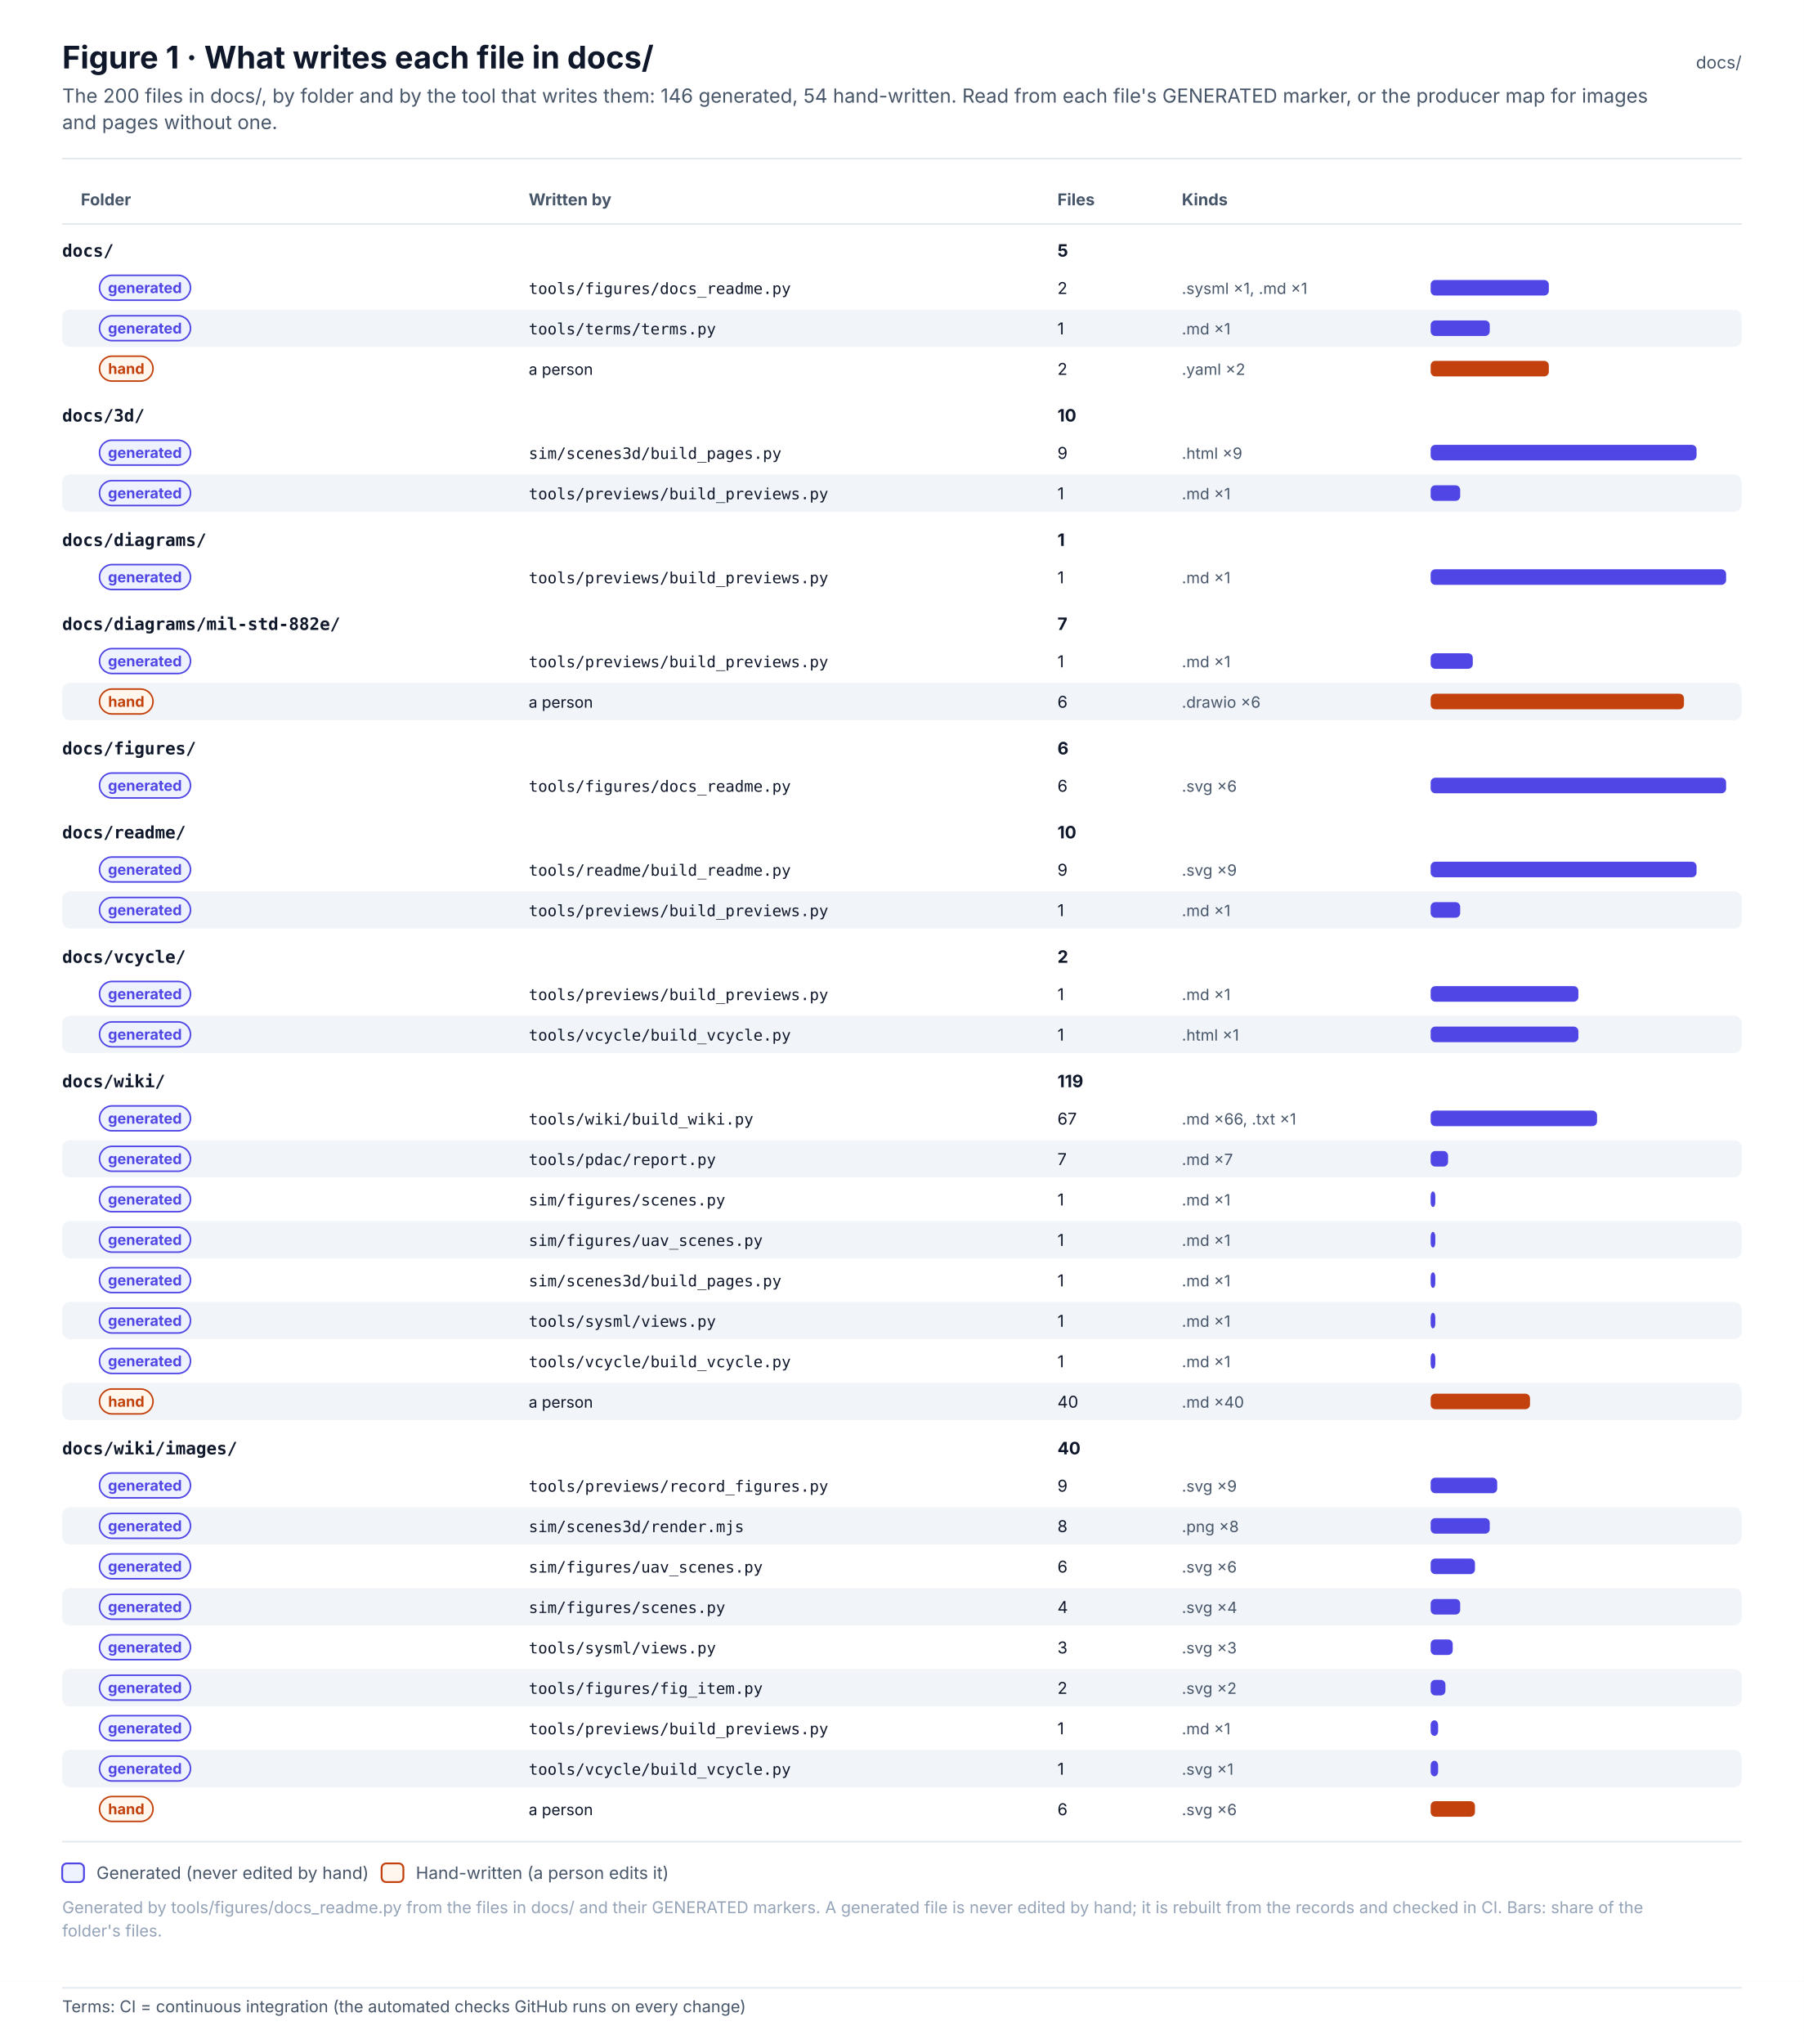
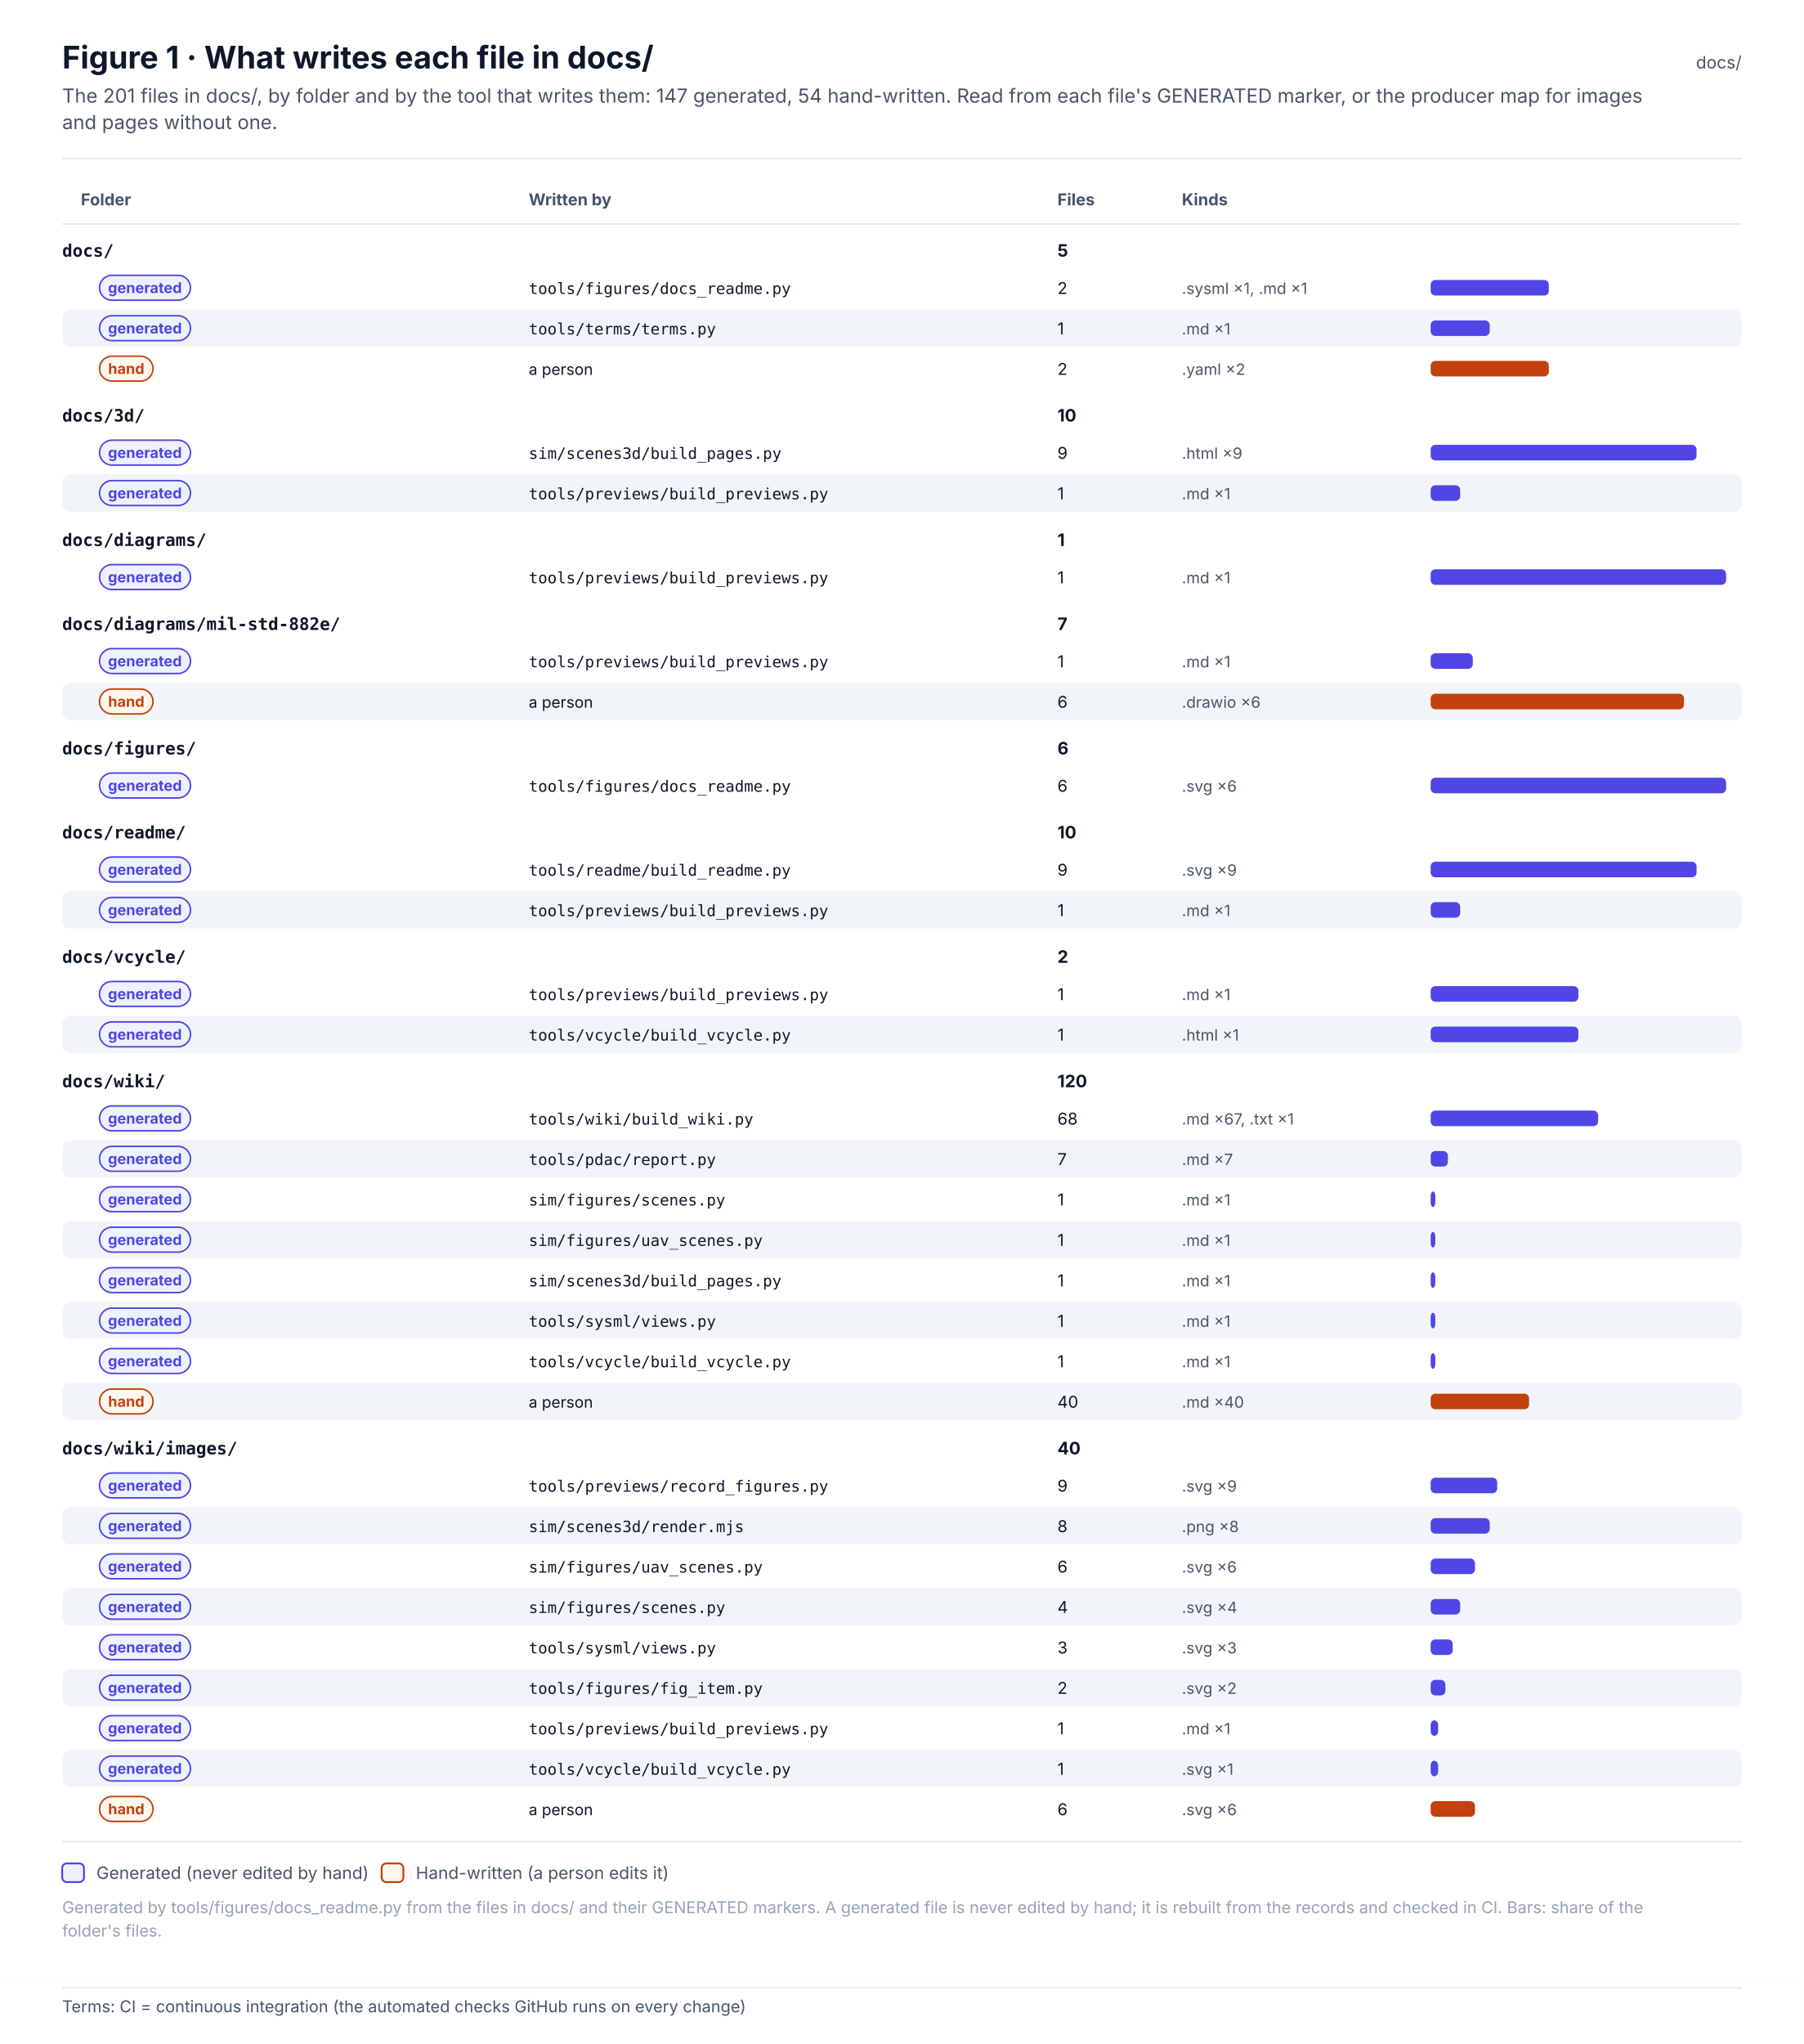
<svg xmlns="http://www.w3.org/2000/svg" width="1160" height="1314.1" viewBox="0 0 1160 1314.1" font-family="Inter, 'Segoe UI', Helvetica, Arial, sans-serif" role="img">
  <defs>
    <pattern id="hatch" patternUnits="userSpaceOnUse" width="6" height="6" patternTransform="rotate(45)">
      <rect width="6" height="6" fill="#F1F5F9" />
      <line x1="0" y1="0" x2="0" y2="6" stroke="#E2E8F0" stroke-width="2" />
    </pattern>
    <marker id="arr-ink" viewBox="0 0 10 10" refX="9" refY="5" markerWidth="7" markerHeight="7" orient="auto-start-reverse">
      <path d="M0 0 L10 5 L0 10 z" fill="#475569" />
    </marker>
    <marker id="dia-ink" viewBox="0 0 16 10" refX="15" refY="5" markerWidth="12" markerHeight="8" orient="auto-start-reverse">
      <path d="M1 5 L8 1 L15 5 L8 9 z" fill="#475569" />
    </marker>
    <marker id="tri-ink" viewBox="0 0 12 12" refX="11" refY="6" markerWidth="10" markerHeight="10" orient="auto-start-reverse">
      <path d="M1 1 L11 6 L1 11 z" fill="#FFFFFF" stroke="#475569" stroke-width="1.2" />
    </marker>
    <marker id="arr-system" viewBox="0 0 10 10" refX="9" refY="5" markerWidth="7" markerHeight="7" orient="auto-start-reverse">
      <path d="M0 0 L10 5 L0 10 z" fill="#4F46E5" />
    </marker>
    <marker id="dia-system" viewBox="0 0 16 10" refX="15" refY="5" markerWidth="12" markerHeight="8" orient="auto-start-reverse">
      <path d="M1 5 L8 1 L15 5 L8 9 z" fill="#4F46E5" />
    </marker>
    <marker id="tri-system" viewBox="0 0 12 12" refX="11" refY="6" markerWidth="10" markerHeight="10" orient="auto-start-reverse">
      <path d="M1 1 L11 6 L1 11 z" fill="#FFFFFF" stroke="#4F46E5" stroke-width="1.2" />
    </marker>
    <marker id="arr-software" viewBox="0 0 10 10" refX="9" refY="5" markerWidth="7" markerHeight="7" orient="auto-start-reverse">
      <path d="M0 0 L10 5 L0 10 z" fill="#0F766E" />
    </marker>
    <marker id="dia-software" viewBox="0 0 16 10" refX="15" refY="5" markerWidth="12" markerHeight="8" orient="auto-start-reverse">
      <path d="M1 5 L8 1 L15 5 L8 9 z" fill="#0F766E" />
    </marker>
    <marker id="tri-software" viewBox="0 0 12 12" refX="11" refY="6" markerWidth="10" markerHeight="10" orient="auto-start-reverse">
      <path d="M1 1 L11 6 L1 11 z" fill="#FFFFFF" stroke="#0F766E" stroke-width="1.2" />
    </marker>
    <marker id="arr-safety" viewBox="0 0 10 10" refX="9" refY="5" markerWidth="7" markerHeight="7" orient="auto-start-reverse">
      <path d="M0 0 L10 5 L0 10 z" fill="#C2410C" />
    </marker>
    <marker id="dia-safety" viewBox="0 0 16 10" refX="15" refY="5" markerWidth="12" markerHeight="8" orient="auto-start-reverse">
      <path d="M1 5 L8 1 L15 5 L8 9 z" fill="#C2410C" />
    </marker>
    <marker id="tri-safety" viewBox="0 0 12 12" refX="11" refY="6" markerWidth="10" markerHeight="10" orient="auto-start-reverse">
      <path d="M1 1 L11 6 L1 11 z" fill="#FFFFFF" stroke="#C2410C" stroke-width="1.2" />
    </marker>
    <marker id="arr-interface" viewBox="0 0 10 10" refX="9" refY="5" markerWidth="7" markerHeight="7" orient="auto-start-reverse">
      <path d="M0 0 L10 5 L0 10 z" fill="#7C3AED" />
    </marker>
    <marker id="dia-interface" viewBox="0 0 16 10" refX="15" refY="5" markerWidth="12" markerHeight="8" orient="auto-start-reverse">
      <path d="M1 5 L8 1 L15 5 L8 9 z" fill="#7C3AED" />
    </marker>
    <marker id="tri-interface" viewBox="0 0 12 12" refX="11" refY="6" markerWidth="10" markerHeight="10" orient="auto-start-reverse">
      <path d="M1 1 L11 6 L1 11 z" fill="#FFFFFF" stroke="#7C3AED" stroke-width="1.2" />
    </marker>
    <marker id="arr-external" viewBox="0 0 10 10" refX="9" refY="5" markerWidth="7" markerHeight="7" orient="auto-start-reverse">
      <path d="M0 0 L10 5 L0 10 z" fill="#64748B" />
    </marker>
    <marker id="dia-external" viewBox="0 0 16 10" refX="15" refY="5" markerWidth="12" markerHeight="8" orient="auto-start-reverse">
      <path d="M1 5 L8 1 L15 5 L8 9 z" fill="#64748B" />
    </marker>
    <marker id="tri-external" viewBox="0 0 12 12" refX="11" refY="6" markerWidth="10" markerHeight="10" orient="auto-start-reverse">
      <path d="M1 1 L11 6 L1 11 z" fill="#FFFFFF" stroke="#64748B" stroke-width="1.2" />
    </marker>
    <marker id="arr-work" viewBox="0 0 10 10" refX="9" refY="5" markerWidth="7" markerHeight="7" orient="auto-start-reverse">
      <path d="M0 0 L10 5 L0 10 z" fill="#475569" />
    </marker>
    <marker id="dia-work" viewBox="0 0 16 10" refX="15" refY="5" markerWidth="12" markerHeight="8" orient="auto-start-reverse">
      <path d="M1 5 L8 1 L15 5 L8 9 z" fill="#475569" />
    </marker>
    <marker id="tri-work" viewBox="0 0 12 12" refX="11" refY="6" markerWidth="10" markerHeight="10" orient="auto-start-reverse">
      <path d="M1 1 L11 6 L1 11 z" fill="#FFFFFF" stroke="#475569" stroke-width="1.2" />
    </marker>
    <marker id="arr-muted" viewBox="0 0 10 10" refX="9" refY="5" markerWidth="7" markerHeight="7" orient="auto-start-reverse">
      <path d="M0 0 L10 5 L0 10 z" fill="#94A3B8" />
    </marker>
    <marker id="dia-muted" viewBox="0 0 16 10" refX="15" refY="5" markerWidth="12" markerHeight="8" orient="auto-start-reverse">
      <path d="M1 5 L8 1 L15 5 L8 9 z" fill="#94A3B8" />
    </marker>
    <marker id="tri-muted" viewBox="0 0 12 12" refX="11" refY="6" markerWidth="10" markerHeight="10" orient="auto-start-reverse">
      <path d="M1 1 L11 6 L1 11 z" fill="#FFFFFF" stroke="#94A3B8" stroke-width="1.2" />
    </marker>
    <marker id="arr-current" viewBox="0 0 10 10" refX="9" refY="5" markerWidth="7" markerHeight="7" orient="auto-start-reverse">
      <path d="M0 0 L10 5 L0 10 z" fill="#0F172A" />
    </marker>
    <marker id="dia-current" viewBox="0 0 16 10" refX="15" refY="5" markerWidth="12" markerHeight="8" orient="auto-start-reverse">
      <path d="M1 5 L8 1 L15 5 L8 9 z" fill="#0F172A" />
    </marker>
    <marker id="tri-current" viewBox="0 0 12 12" refX="11" refY="6" markerWidth="10" markerHeight="10" orient="auto-start-reverse">
      <path d="M1 1 L11 6 L1 11 z" fill="#FFFFFF" stroke="#0F172A" stroke-width="1.2" />
    </marker>
    <marker id="arr-ok" viewBox="0 0 10 10" refX="9" refY="5" markerWidth="7" markerHeight="7" orient="auto-start-reverse">
      <path d="M0 0 L10 5 L0 10 z" fill="#2E9E6A" />
    </marker>
    <marker id="dia-ok" viewBox="0 0 16 10" refX="15" refY="5" markerWidth="12" markerHeight="8" orient="auto-start-reverse">
      <path d="M1 5 L8 1 L15 5 L8 9 z" fill="#2E9E6A" />
    </marker>
    <marker id="tri-ok" viewBox="0 0 12 12" refX="11" refY="6" markerWidth="10" markerHeight="10" orient="auto-start-reverse">
      <path d="M1 1 L11 6 L1 11 z" fill="#FFFFFF" stroke="#2E9E6A" stroke-width="1.2" />
    </marker>
    <marker id="arr-amber" viewBox="0 0 10 10" refX="9" refY="5" markerWidth="7" markerHeight="7" orient="auto-start-reverse">
      <path d="M0 0 L10 5 L0 10 z" fill="#D97706" />
    </marker>
    <marker id="dia-amber" viewBox="0 0 16 10" refX="15" refY="5" markerWidth="12" markerHeight="8" orient="auto-start-reverse">
      <path d="M1 5 L8 1 L15 5 L8 9 z" fill="#D97706" />
    </marker>
    <marker id="tri-amber" viewBox="0 0 12 12" refX="11" refY="6" markerWidth="10" markerHeight="10" orient="auto-start-reverse">
      <path d="M1 1 L11 6 L1 11 z" fill="#FFFFFF" stroke="#D97706" stroke-width="1.2" />
    </marker>
    <marker id="arr-red" viewBox="0 0 10 10" refX="9" refY="5" markerWidth="7" markerHeight="7" orient="auto-start-reverse">
      <path d="M0 0 L10 5 L0 10 z" fill="#D2553F" />
    </marker>
    <marker id="dia-red" viewBox="0 0 16 10" refX="15" refY="5" markerWidth="12" markerHeight="8" orient="auto-start-reverse">
      <path d="M1 5 L8 1 L15 5 L8 9 z" fill="#D2553F" />
    </marker>
    <marker id="tri-red" viewBox="0 0 12 12" refX="11" refY="6" markerWidth="10" markerHeight="10" orient="auto-start-reverse">
      <path d="M1 1 L11 6 L1 11 z" fill="#FFFFFF" stroke="#D2553F" stroke-width="1.2" />
    </marker>
  </defs>
  <rect x="0" y="0" width="1160" height="1274" rx="0" fill="#FFFFFF" stroke="none" stroke-width="0" />
  <text x="40" y="44" font-size="20" fill="#0F172A" font-weight="700">Figure 1 · What writes each file in docs/</text>
-   <text x="40" y="66" font-size="12.5" fill="#475569">The 200 files in docs/, by folder and by the tool that writes them: 146 generated, 54 hand-written. Read from each file's GENERATED marker, or the producer map for images</text>
+   <text x="40" y="66" font-size="12.5" fill="#475569">The 201 files in docs/, by folder and by the tool that writes them: 147 generated, 54 hand-written. Read from each file's GENERATED marker, or the producer map for images</text>
  <text x="40" y="83" font-size="12.5" fill="#475569">and pages without one.</text>
  <text x="1120" y="44" font-size="11" fill="#475569" text-anchor="end">docs/</text>
  <line x1="40" y1="102" x2="1120" y2="102" stroke="#E2E8F0" stroke-width="1" />
  <text x="52" y="132" font-size="10.5" fill="#475569" font-weight="700">Folder</text>
  <text x="340" y="132" font-size="10.5" fill="#475569" font-weight="700">Written by</text>
  <text x="680" y="132" font-size="10.5" fill="#475569" font-weight="700">Files</text>
  <text x="760" y="132" font-size="10.5" fill="#475569" font-weight="700">Kinds</text>
  <line x1="40" y1="144" x2="1120" y2="144" stroke="#E2E8F0" stroke-width="1" />
  <text x="40" y="165" font-size="11" fill="#0F172A" font-weight="700" font-family="'JetBrains Mono', 'SFMono-Regular', Menlo, Consolas, monospace">docs/</text>
  <text x="680" y="165" font-size="11" fill="#0F172A" font-weight="700">5</text>
  <rect x="64" y="177" width="58.5" height="16" rx="8.0" fill="#EEF2FF" stroke="#4F46E5" stroke-width="1" />
  <text x="93.2" y="188.4" font-size="9.5" fill="#4F46E5" font-weight="700" text-anchor="middle">generated</text>
  <text x="340" y="189" font-size="10" fill="#0F172A" font-family="'JetBrains Mono', 'SFMono-Regular', Menlo, Consolas, monospace">tools/figures/docs_readme.py</text>
  <text x="680" y="189" font-size="10.5" fill="#0F172A">2</text>
  <text x="760" y="189" font-size="10" fill="#475569">.sysml ×1, .md ×1</text>
  <rect x="920" y="180" width="76" height="10" rx="3" fill="#4F46E5" stroke="none" stroke-width="0" />
  <rect x="40" y="199" width="1080" height="24" rx="5" fill="#F1F5F9" stroke="none" stroke-width="0" />
  <rect x="64" y="203" width="58.5" height="16" rx="8.0" fill="#EEF2FF" stroke="#4F46E5" stroke-width="1" />
  <text x="93.2" y="214.4" font-size="9.5" fill="#4F46E5" font-weight="700" text-anchor="middle">generated</text>
  <text x="340" y="215" font-size="10" fill="#0F172A" font-family="'JetBrains Mono', 'SFMono-Regular', Menlo, Consolas, monospace">tools/terms/terms.py</text>
  <text x="680" y="215" font-size="10.5" fill="#0F172A">1</text>
  <text x="760" y="215" font-size="10" fill="#475569">.md ×1</text>
  <rect x="920" y="206" width="38" height="10" rx="3" fill="#4F46E5" stroke="none" stroke-width="0" />
  <rect x="64" y="229" width="34.4" height="16" rx="8.0" fill="#FFF7ED" stroke="#C2410C" stroke-width="1" />
  <text x="81.2" y="240.4" font-size="9.5" fill="#C2410C" font-weight="700" text-anchor="middle">hand</text>
  <text x="340" y="241" font-size="10" fill="#0F172A">a person</text>
  <text x="680" y="241" font-size="10.5" fill="#0F172A">2</text>
  <text x="760" y="241" font-size="10" fill="#475569">.yaml ×2</text>
  <rect x="920" y="232" width="76" height="10" rx="3" fill="#C2410C" stroke="none" stroke-width="0" />
  <text x="40" y="271" font-size="11" fill="#0F172A" font-weight="700" font-family="'JetBrains Mono', 'SFMono-Regular', Menlo, Consolas, monospace">docs/3d/</text>
  <text x="680" y="271" font-size="11" fill="#0F172A" font-weight="700">10</text>
  <rect x="64" y="283" width="58.5" height="16" rx="8.0" fill="#EEF2FF" stroke="#4F46E5" stroke-width="1" />
  <text x="93.2" y="294.4" font-size="9.5" fill="#4F46E5" font-weight="700" text-anchor="middle">generated</text>
  <text x="340" y="295" font-size="10" fill="#0F172A" font-family="'JetBrains Mono', 'SFMono-Regular', Menlo, Consolas, monospace">sim/scenes3d/build_pages.py</text>
  <text x="680" y="295" font-size="10.5" fill="#0F172A">9</text>
  <text x="760" y="295" font-size="10" fill="#475569">.html ×9</text>
  <rect x="920" y="286" width="171" height="10" rx="3" fill="#4F46E5" stroke="none" stroke-width="0" />
  <rect x="40" y="305" width="1080" height="24" rx="5" fill="#F1F5F9" stroke="none" stroke-width="0" />
  <rect x="64" y="309" width="58.5" height="16" rx="8.0" fill="#EEF2FF" stroke="#4F46E5" stroke-width="1" />
  <text x="93.2" y="320.4" font-size="9.5" fill="#4F46E5" font-weight="700" text-anchor="middle">generated</text>
  <text x="340" y="321" font-size="10" fill="#0F172A" font-family="'JetBrains Mono', 'SFMono-Regular', Menlo, Consolas, monospace">tools/previews/build_previews.py</text>
  <text x="680" y="321" font-size="10.5" fill="#0F172A">1</text>
  <text x="760" y="321" font-size="10" fill="#475569">.md ×1</text>
  <rect x="920" y="312" width="19" height="10" rx="3" fill="#4F46E5" stroke="none" stroke-width="0" />
  <text x="40" y="351" font-size="11" fill="#0F172A" font-weight="700" font-family="'JetBrains Mono', 'SFMono-Regular', Menlo, Consolas, monospace">docs/diagrams/</text>
  <text x="680" y="351" font-size="11" fill="#0F172A" font-weight="700">1</text>
  <rect x="64" y="363" width="58.5" height="16" rx="8.0" fill="#EEF2FF" stroke="#4F46E5" stroke-width="1" />
  <text x="93.2" y="374.4" font-size="9.5" fill="#4F46E5" font-weight="700" text-anchor="middle">generated</text>
  <text x="340" y="375" font-size="10" fill="#0F172A" font-family="'JetBrains Mono', 'SFMono-Regular', Menlo, Consolas, monospace">tools/previews/build_previews.py</text>
  <text x="680" y="375" font-size="10.5" fill="#0F172A">1</text>
  <text x="760" y="375" font-size="10" fill="#475569">.md ×1</text>
  <rect x="920" y="366" width="190" height="10" rx="3" fill="#4F46E5" stroke="none" stroke-width="0" />
  <text x="40" y="405" font-size="11" fill="#0F172A" font-weight="700" font-family="'JetBrains Mono', 'SFMono-Regular', Menlo, Consolas, monospace">docs/diagrams/mil-std-882e/</text>
  <text x="680" y="405" font-size="11" fill="#0F172A" font-weight="700">7</text>
  <rect x="64" y="417" width="58.5" height="16" rx="8.0" fill="#EEF2FF" stroke="#4F46E5" stroke-width="1" />
  <text x="93.2" y="428.4" font-size="9.5" fill="#4F46E5" font-weight="700" text-anchor="middle">generated</text>
  <text x="340" y="429" font-size="10" fill="#0F172A" font-family="'JetBrains Mono', 'SFMono-Regular', Menlo, Consolas, monospace">tools/previews/build_previews.py</text>
  <text x="680" y="429" font-size="10.5" fill="#0F172A">1</text>
  <text x="760" y="429" font-size="10" fill="#475569">.md ×1</text>
  <rect x="920" y="420" width="27.1" height="10" rx="3" fill="#4F46E5" stroke="none" stroke-width="0" />
  <rect x="40" y="439" width="1080" height="24" rx="5" fill="#F1F5F9" stroke="none" stroke-width="0" />
  <rect x="64" y="443" width="34.4" height="16" rx="8.0" fill="#FFF7ED" stroke="#C2410C" stroke-width="1" />
  <text x="81.2" y="454.4" font-size="9.5" fill="#C2410C" font-weight="700" text-anchor="middle">hand</text>
  <text x="340" y="455" font-size="10" fill="#0F172A">a person</text>
  <text x="680" y="455" font-size="10.5" fill="#0F172A">6</text>
  <text x="760" y="455" font-size="10" fill="#475569">.drawio ×6</text>
  <rect x="920" y="446" width="162.9" height="10" rx="3" fill="#C2410C" stroke="none" stroke-width="0" />
  <text x="40" y="485" font-size="11" fill="#0F172A" font-weight="700" font-family="'JetBrains Mono', 'SFMono-Regular', Menlo, Consolas, monospace">docs/figures/</text>
  <text x="680" y="485" font-size="11" fill="#0F172A" font-weight="700">6</text>
  <rect x="64" y="497" width="58.5" height="16" rx="8.0" fill="#EEF2FF" stroke="#4F46E5" stroke-width="1" />
  <text x="93.2" y="508.4" font-size="9.5" fill="#4F46E5" font-weight="700" text-anchor="middle">generated</text>
  <text x="340" y="509" font-size="10" fill="#0F172A" font-family="'JetBrains Mono', 'SFMono-Regular', Menlo, Consolas, monospace">tools/figures/docs_readme.py</text>
  <text x="680" y="509" font-size="10.5" fill="#0F172A">6</text>
  <text x="760" y="509" font-size="10" fill="#475569">.svg ×6</text>
  <rect x="920" y="500" width="190" height="10" rx="3" fill="#4F46E5" stroke="none" stroke-width="0" />
  <text x="40" y="539" font-size="11" fill="#0F172A" font-weight="700" font-family="'JetBrains Mono', 'SFMono-Regular', Menlo, Consolas, monospace">docs/readme/</text>
  <text x="680" y="539" font-size="11" fill="#0F172A" font-weight="700">10</text>
  <rect x="64" y="551" width="58.5" height="16" rx="8.0" fill="#EEF2FF" stroke="#4F46E5" stroke-width="1" />
  <text x="93.2" y="562.4" font-size="9.5" fill="#4F46E5" font-weight="700" text-anchor="middle">generated</text>
  <text x="340" y="563" font-size="10" fill="#0F172A" font-family="'JetBrains Mono', 'SFMono-Regular', Menlo, Consolas, monospace">tools/readme/build_readme.py</text>
  <text x="680" y="563" font-size="10.5" fill="#0F172A">9</text>
  <text x="760" y="563" font-size="10" fill="#475569">.svg ×9</text>
  <rect x="920" y="554" width="171" height="10" rx="3" fill="#4F46E5" stroke="none" stroke-width="0" />
  <rect x="40" y="573" width="1080" height="24" rx="5" fill="#F1F5F9" stroke="none" stroke-width="0" />
  <rect x="64" y="577" width="58.5" height="16" rx="8.0" fill="#EEF2FF" stroke="#4F46E5" stroke-width="1" />
  <text x="93.2" y="588.4" font-size="9.5" fill="#4F46E5" font-weight="700" text-anchor="middle">generated</text>
  <text x="340" y="589" font-size="10" fill="#0F172A" font-family="'JetBrains Mono', 'SFMono-Regular', Menlo, Consolas, monospace">tools/previews/build_previews.py</text>
  <text x="680" y="589" font-size="10.5" fill="#0F172A">1</text>
  <text x="760" y="589" font-size="10" fill="#475569">.md ×1</text>
  <rect x="920" y="580" width="19" height="10" rx="3" fill="#4F46E5" stroke="none" stroke-width="0" />
  <text x="40" y="619" font-size="11" fill="#0F172A" font-weight="700" font-family="'JetBrains Mono', 'SFMono-Regular', Menlo, Consolas, monospace">docs/vcycle/</text>
  <text x="680" y="619" font-size="11" fill="#0F172A" font-weight="700">2</text>
  <rect x="64" y="631" width="58.5" height="16" rx="8.0" fill="#EEF2FF" stroke="#4F46E5" stroke-width="1" />
  <text x="93.2" y="642.4" font-size="9.5" fill="#4F46E5" font-weight="700" text-anchor="middle">generated</text>
  <text x="340" y="643" font-size="10" fill="#0F172A" font-family="'JetBrains Mono', 'SFMono-Regular', Menlo, Consolas, monospace">tools/previews/build_previews.py</text>
  <text x="680" y="643" font-size="10.5" fill="#0F172A">1</text>
  <text x="760" y="643" font-size="10" fill="#475569">.md ×1</text>
  <rect x="920" y="634" width="95" height="10" rx="3" fill="#4F46E5" stroke="none" stroke-width="0" />
  <rect x="40" y="653" width="1080" height="24" rx="5" fill="#F1F5F9" stroke="none" stroke-width="0" />
  <rect x="64" y="657" width="58.5" height="16" rx="8.0" fill="#EEF2FF" stroke="#4F46E5" stroke-width="1" />
  <text x="93.2" y="668.4" font-size="9.5" fill="#4F46E5" font-weight="700" text-anchor="middle">generated</text>
  <text x="340" y="669" font-size="10" fill="#0F172A" font-family="'JetBrains Mono', 'SFMono-Regular', Menlo, Consolas, monospace">tools/vcycle/build_vcycle.py</text>
  <text x="680" y="669" font-size="10.5" fill="#0F172A">1</text>
  <text x="760" y="669" font-size="10" fill="#475569">.html ×1</text>
  <rect x="920" y="660" width="95" height="10" rx="3" fill="#4F46E5" stroke="none" stroke-width="0" />
  <text x="40" y="699" font-size="11" fill="#0F172A" font-weight="700" font-family="'JetBrains Mono', 'SFMono-Regular', Menlo, Consolas, monospace">docs/wiki/</text>
-   <text x="680" y="699" font-size="11" fill="#0F172A" font-weight="700">119</text>
+   <text x="680" y="699" font-size="11" fill="#0F172A" font-weight="700">120</text>
  <rect x="64" y="711" width="58.5" height="16" rx="8.0" fill="#EEF2FF" stroke="#4F46E5" stroke-width="1" />
  <text x="93.2" y="722.4" font-size="9.5" fill="#4F46E5" font-weight="700" text-anchor="middle">generated</text>
  <text x="340" y="723" font-size="10" fill="#0F172A" font-family="'JetBrains Mono', 'SFMono-Regular', Menlo, Consolas, monospace">tools/wiki/build_wiki.py</text>
-   <text x="680" y="723" font-size="10.5" fill="#0F172A">67</text>
-   <text x="760" y="723" font-size="10" fill="#475569">.md ×66, .txt ×1</text>
-   <rect x="920" y="714" width="107" height="10" rx="3" fill="#4F46E5" stroke="none" stroke-width="0" />
+   <text x="680" y="723" font-size="10.5" fill="#0F172A">68</text>
+   <text x="760" y="723" font-size="10" fill="#475569">.md ×67, .txt ×1</text>
+   <rect x="920" y="714" width="107.7" height="10" rx="3" fill="#4F46E5" stroke="none" stroke-width="0" />
  <rect x="40" y="733" width="1080" height="24" rx="5" fill="#F1F5F9" stroke="none" stroke-width="0" />
  <rect x="64" y="737" width="58.5" height="16" rx="8.0" fill="#EEF2FF" stroke="#4F46E5" stroke-width="1" />
  <text x="93.2" y="748.4" font-size="9.5" fill="#4F46E5" font-weight="700" text-anchor="middle">generated</text>
  <text x="340" y="749" font-size="10" fill="#0F172A" font-family="'JetBrains Mono', 'SFMono-Regular', Menlo, Consolas, monospace">tools/pdac/report.py</text>
  <text x="680" y="749" font-size="10.5" fill="#0F172A">7</text>
  <text x="760" y="749" font-size="10" fill="#475569">.md ×7</text>
-   <rect x="920" y="740" width="11.2" height="10" rx="3" fill="#4F46E5" stroke="none" stroke-width="0" />
+   <rect x="920" y="740" width="11.1" height="10" rx="3" fill="#4F46E5" stroke="none" stroke-width="0" />
  <rect x="64" y="763" width="58.5" height="16" rx="8.0" fill="#EEF2FF" stroke="#4F46E5" stroke-width="1" />
  <text x="93.2" y="774.4" font-size="9.5" fill="#4F46E5" font-weight="700" text-anchor="middle">generated</text>
  <text x="340" y="775" font-size="10" fill="#0F172A" font-family="'JetBrains Mono', 'SFMono-Regular', Menlo, Consolas, monospace">sim/figures/scenes.py</text>
  <text x="680" y="775" font-size="10.5" fill="#0F172A">1</text>
  <text x="760" y="775" font-size="10" fill="#475569">.md ×1</text>
  <rect x="920" y="766" width="3" height="10" rx="3" fill="#4F46E5" stroke="none" stroke-width="0" />
  <rect x="40" y="785" width="1080" height="24" rx="5" fill="#F1F5F9" stroke="none" stroke-width="0" />
  <rect x="64" y="789" width="58.5" height="16" rx="8.0" fill="#EEF2FF" stroke="#4F46E5" stroke-width="1" />
  <text x="93.2" y="800.4" font-size="9.5" fill="#4F46E5" font-weight="700" text-anchor="middle">generated</text>
  <text x="340" y="801" font-size="10" fill="#0F172A" font-family="'JetBrains Mono', 'SFMono-Regular', Menlo, Consolas, monospace">sim/figures/uav_scenes.py</text>
  <text x="680" y="801" font-size="10.5" fill="#0F172A">1</text>
  <text x="760" y="801" font-size="10" fill="#475569">.md ×1</text>
  <rect x="920" y="792" width="3" height="10" rx="3" fill="#4F46E5" stroke="none" stroke-width="0" />
  <rect x="64" y="815" width="58.5" height="16" rx="8.0" fill="#EEF2FF" stroke="#4F46E5" stroke-width="1" />
  <text x="93.2" y="826.4" font-size="9.5" fill="#4F46E5" font-weight="700" text-anchor="middle">generated</text>
  <text x="340" y="827" font-size="10" fill="#0F172A" font-family="'JetBrains Mono', 'SFMono-Regular', Menlo, Consolas, monospace">sim/scenes3d/build_pages.py</text>
  <text x="680" y="827" font-size="10.5" fill="#0F172A">1</text>
  <text x="760" y="827" font-size="10" fill="#475569">.md ×1</text>
  <rect x="920" y="818" width="3" height="10" rx="3" fill="#4F46E5" stroke="none" stroke-width="0" />
  <rect x="40" y="837" width="1080" height="24" rx="5" fill="#F1F5F9" stroke="none" stroke-width="0" />
  <rect x="64" y="841" width="58.5" height="16" rx="8.0" fill="#EEF2FF" stroke="#4F46E5" stroke-width="1" />
  <text x="93.2" y="852.4" font-size="9.5" fill="#4F46E5" font-weight="700" text-anchor="middle">generated</text>
  <text x="340" y="853" font-size="10" fill="#0F172A" font-family="'JetBrains Mono', 'SFMono-Regular', Menlo, Consolas, monospace">tools/sysml/views.py</text>
  <text x="680" y="853" font-size="10.5" fill="#0F172A">1</text>
  <text x="760" y="853" font-size="10" fill="#475569">.md ×1</text>
  <rect x="920" y="844" width="3" height="10" rx="3" fill="#4F46E5" stroke="none" stroke-width="0" />
  <rect x="64" y="867" width="58.5" height="16" rx="8.0" fill="#EEF2FF" stroke="#4F46E5" stroke-width="1" />
  <text x="93.2" y="878.4" font-size="9.5" fill="#4F46E5" font-weight="700" text-anchor="middle">generated</text>
  <text x="340" y="879" font-size="10" fill="#0F172A" font-family="'JetBrains Mono', 'SFMono-Regular', Menlo, Consolas, monospace">tools/vcycle/build_vcycle.py</text>
  <text x="680" y="879" font-size="10.5" fill="#0F172A">1</text>
  <text x="760" y="879" font-size="10" fill="#475569">.md ×1</text>
  <rect x="920" y="870" width="3" height="10" rx="3" fill="#4F46E5" stroke="none" stroke-width="0" />
  <rect x="40" y="889" width="1080" height="24" rx="5" fill="#F1F5F9" stroke="none" stroke-width="0" />
  <rect x="64" y="893" width="34.4" height="16" rx="8.0" fill="#FFF7ED" stroke="#C2410C" stroke-width="1" />
  <text x="81.2" y="904.4" font-size="9.5" fill="#C2410C" font-weight="700" text-anchor="middle">hand</text>
  <text x="340" y="905" font-size="10" fill="#0F172A">a person</text>
  <text x="680" y="905" font-size="10.5" fill="#0F172A">40</text>
  <text x="760" y="905" font-size="10" fill="#475569">.md ×40</text>
-   <rect x="920" y="896" width="63.9" height="10" rx="3" fill="#C2410C" stroke="none" stroke-width="0" />
+   <rect x="920" y="896" width="63.3" height="10" rx="3" fill="#C2410C" stroke="none" stroke-width="0" />
  <text x="40" y="935" font-size="11" fill="#0F172A" font-weight="700" font-family="'JetBrains Mono', 'SFMono-Regular', Menlo, Consolas, monospace">docs/wiki/images/</text>
  <text x="680" y="935" font-size="11" fill="#0F172A" font-weight="700">40</text>
  <rect x="64" y="947" width="58.5" height="16" rx="8.0" fill="#EEF2FF" stroke="#4F46E5" stroke-width="1" />
  <text x="93.2" y="958.4" font-size="9.5" fill="#4F46E5" font-weight="700" text-anchor="middle">generated</text>
  <text x="340" y="959" font-size="10" fill="#0F172A" font-family="'JetBrains Mono', 'SFMono-Regular', Menlo, Consolas, monospace">tools/previews/record_figures.py</text>
  <text x="680" y="959" font-size="10.5" fill="#0F172A">9</text>
  <text x="760" y="959" font-size="10" fill="#475569">.svg ×9</text>
  <rect x="920" y="950" width="42.8" height="10" rx="3" fill="#4F46E5" stroke="none" stroke-width="0" />
  <rect x="40" y="969" width="1080" height="24" rx="5" fill="#F1F5F9" stroke="none" stroke-width="0" />
  <rect x="64" y="973" width="58.5" height="16" rx="8.0" fill="#EEF2FF" stroke="#4F46E5" stroke-width="1" />
  <text x="93.2" y="984.4" font-size="9.5" fill="#4F46E5" font-weight="700" text-anchor="middle">generated</text>
  <text x="340" y="985" font-size="10" fill="#0F172A" font-family="'JetBrains Mono', 'SFMono-Regular', Menlo, Consolas, monospace">sim/scenes3d/render.mjs</text>
  <text x="680" y="985" font-size="10.5" fill="#0F172A">8</text>
  <text x="760" y="985" font-size="10" fill="#475569">.png ×8</text>
  <rect x="920" y="976" width="38" height="10" rx="3" fill="#4F46E5" stroke="none" stroke-width="0" />
  <rect x="64" y="999" width="58.5" height="16" rx="8.0" fill="#EEF2FF" stroke="#4F46E5" stroke-width="1" />
  <text x="93.2" y="1010.4" font-size="9.5" fill="#4F46E5" font-weight="700" text-anchor="middle">generated</text>
  <text x="340" y="1011" font-size="10" fill="#0F172A" font-family="'JetBrains Mono', 'SFMono-Regular', Menlo, Consolas, monospace">sim/figures/uav_scenes.py</text>
  <text x="680" y="1011" font-size="10.5" fill="#0F172A">6</text>
  <text x="760" y="1011" font-size="10" fill="#475569">.svg ×6</text>
  <rect x="920" y="1002" width="28.5" height="10" rx="3" fill="#4F46E5" stroke="none" stroke-width="0" />
  <rect x="40" y="1021" width="1080" height="24" rx="5" fill="#F1F5F9" stroke="none" stroke-width="0" />
  <rect x="64" y="1025" width="58.5" height="16" rx="8.0" fill="#EEF2FF" stroke="#4F46E5" stroke-width="1" />
  <text x="93.2" y="1036.4" font-size="9.5" fill="#4F46E5" font-weight="700" text-anchor="middle">generated</text>
  <text x="340" y="1037" font-size="10" fill="#0F172A" font-family="'JetBrains Mono', 'SFMono-Regular', Menlo, Consolas, monospace">sim/figures/scenes.py</text>
  <text x="680" y="1037" font-size="10.5" fill="#0F172A">4</text>
  <text x="760" y="1037" font-size="10" fill="#475569">.svg ×4</text>
  <rect x="920" y="1028" width="19" height="10" rx="3" fill="#4F46E5" stroke="none" stroke-width="0" />
  <rect x="64" y="1051" width="58.5" height="16" rx="8.0" fill="#EEF2FF" stroke="#4F46E5" stroke-width="1" />
  <text x="93.2" y="1062.4" font-size="9.5" fill="#4F46E5" font-weight="700" text-anchor="middle">generated</text>
  <text x="340" y="1063" font-size="10" fill="#0F172A" font-family="'JetBrains Mono', 'SFMono-Regular', Menlo, Consolas, monospace">tools/sysml/views.py</text>
  <text x="680" y="1063" font-size="10.5" fill="#0F172A">3</text>
  <text x="760" y="1063" font-size="10" fill="#475569">.svg ×3</text>
  <rect x="920" y="1054" width="14.2" height="10" rx="3" fill="#4F46E5" stroke="none" stroke-width="0" />
  <rect x="40" y="1073" width="1080" height="24" rx="5" fill="#F1F5F9" stroke="none" stroke-width="0" />
  <rect x="64" y="1077" width="58.5" height="16" rx="8.0" fill="#EEF2FF" stroke="#4F46E5" stroke-width="1" />
  <text x="93.2" y="1088.4" font-size="9.5" fill="#4F46E5" font-weight="700" text-anchor="middle">generated</text>
  <text x="340" y="1089" font-size="10" fill="#0F172A" font-family="'JetBrains Mono', 'SFMono-Regular', Menlo, Consolas, monospace">tools/figures/fig_item.py</text>
  <text x="680" y="1089" font-size="10.5" fill="#0F172A">2</text>
  <text x="760" y="1089" font-size="10" fill="#475569">.svg ×2</text>
  <rect x="920" y="1080" width="9.5" height="10" rx="3" fill="#4F46E5" stroke="none" stroke-width="0" />
  <rect x="64" y="1103" width="58.5" height="16" rx="8.0" fill="#EEF2FF" stroke="#4F46E5" stroke-width="1" />
  <text x="93.2" y="1114.4" font-size="9.5" fill="#4F46E5" font-weight="700" text-anchor="middle">generated</text>
  <text x="340" y="1115" font-size="10" fill="#0F172A" font-family="'JetBrains Mono', 'SFMono-Regular', Menlo, Consolas, monospace">tools/previews/build_previews.py</text>
  <text x="680" y="1115" font-size="10.5" fill="#0F172A">1</text>
  <text x="760" y="1115" font-size="10" fill="#475569">.md ×1</text>
  <rect x="920" y="1106" width="4.8" height="10" rx="3" fill="#4F46E5" stroke="none" stroke-width="0" />
  <rect x="40" y="1125" width="1080" height="24" rx="5" fill="#F1F5F9" stroke="none" stroke-width="0" />
  <rect x="64" y="1129" width="58.5" height="16" rx="8.0" fill="#EEF2FF" stroke="#4F46E5" stroke-width="1" />
  <text x="93.2" y="1140.4" font-size="9.5" fill="#4F46E5" font-weight="700" text-anchor="middle">generated</text>
  <text x="340" y="1141" font-size="10" fill="#0F172A" font-family="'JetBrains Mono', 'SFMono-Regular', Menlo, Consolas, monospace">tools/vcycle/build_vcycle.py</text>
  <text x="680" y="1141" font-size="10.5" fill="#0F172A">1</text>
  <text x="760" y="1141" font-size="10" fill="#475569">.svg ×1</text>
  <rect x="920" y="1132" width="4.8" height="10" rx="3" fill="#4F46E5" stroke="none" stroke-width="0" />
  <rect x="64" y="1155" width="34.4" height="16" rx="8.0" fill="#FFF7ED" stroke="#C2410C" stroke-width="1" />
  <text x="81.2" y="1166.4" font-size="9.5" fill="#C2410C" font-weight="700" text-anchor="middle">hand</text>
  <text x="340" y="1167" font-size="10" fill="#0F172A">a person</text>
  <text x="680" y="1167" font-size="10.5" fill="#0F172A">6</text>
  <text x="760" y="1167" font-size="10" fill="#475569">.svg ×6</text>
  <rect x="920" y="1158" width="28.5" height="10" rx="3" fill="#C2410C" stroke="none" stroke-width="0" />
  <line x1="40" y1="1184" x2="1120" y2="1184" stroke="#E2E8F0" stroke-width="1" />
  <rect x="40" y="1198" width="14" height="12" rx="3" fill="#EEF2FF" stroke="#4F46E5" stroke-width="1.2" />
  <text x="62" y="1208" font-size="11" fill="#475569">Generated (never edited by hand)</text>
  <rect x="245.4" y="1198" width="14" height="12" rx="3" fill="#FFF7ED" stroke="#C2410C" stroke-width="1.2" />
  <text x="267.4" y="1208" font-size="11" fill="#475569">Hand-written (a person edits it)</text>
  <text x="40" y="1230" font-size="10.5" fill="#94A3B8">Generated by tools/figures/docs_readme.py from the files in docs/ and their GENERATED markers. A generated file is never edited by hand; it is rebuilt from the records and checked in CI. Bars: share of the</text>
  <text x="40" y="1245" font-size="10.5" fill="#94A3B8">folder's files.</text>
  <g class="terms" data-base-h="1274">
    <rect x="0" y="1274" width="1160" height="40.1" fill="#FFFFFF" />
    <line x1="40" y1="1278" x2="1120" y2="1278" stroke="#E2E8F0" stroke-width="1" />
    <text x="40" y="1293.7" font-size="10.5" fill="#475569" font-family="Inter, 'Segoe UI', Helvetica, Arial, sans-serif">Terms: CI = continuous integration (the automated checks GitHub runs on every change)</text>
  </g>
</svg>
